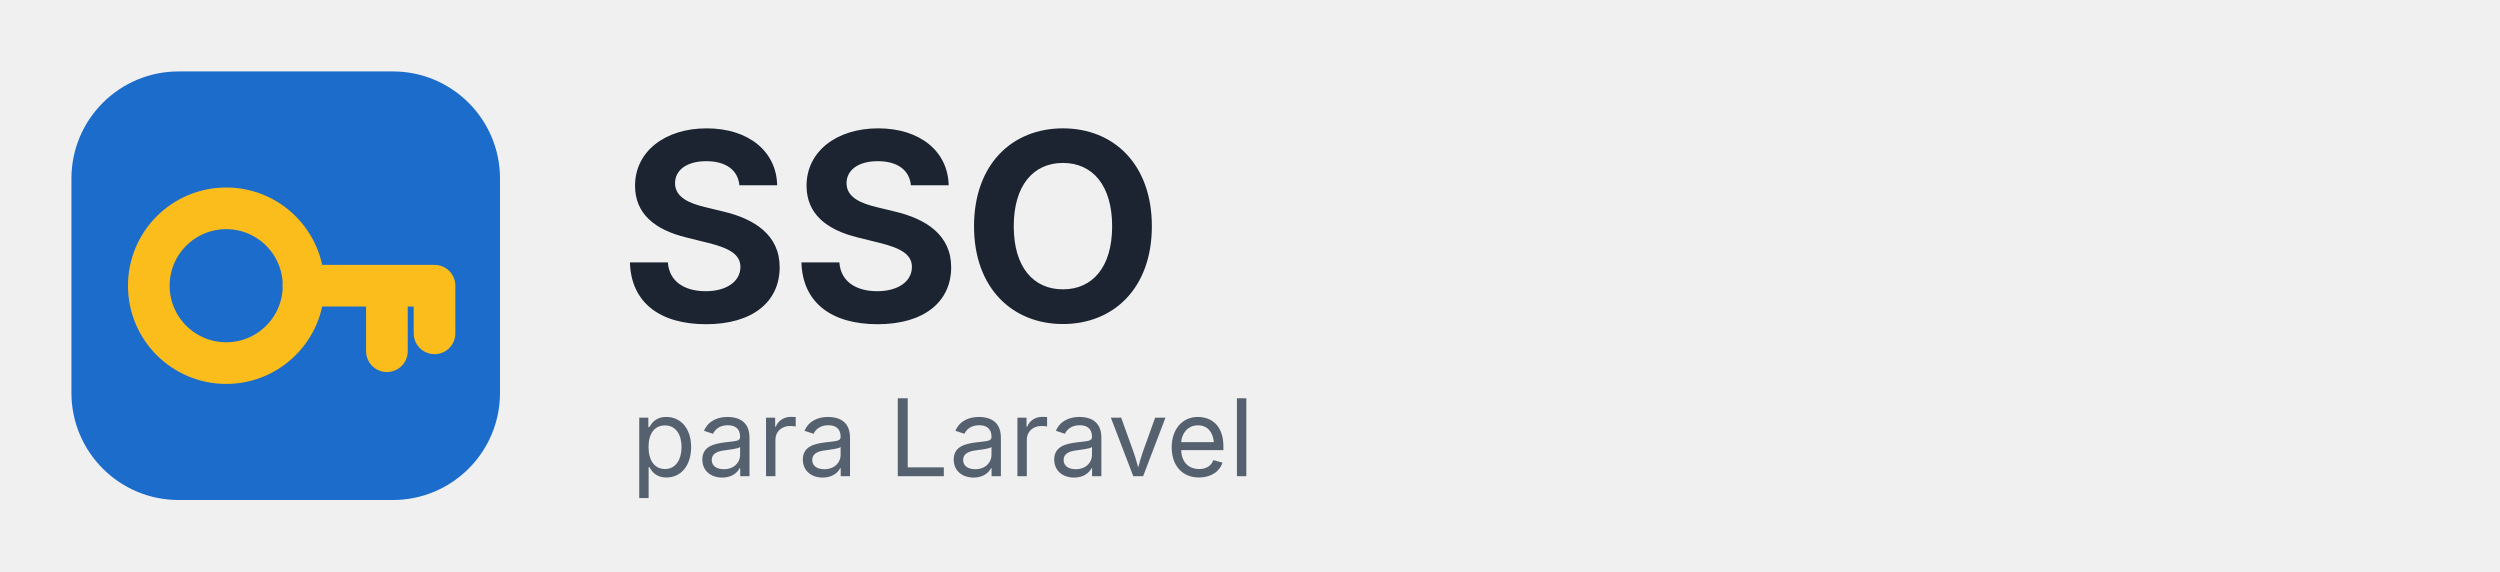
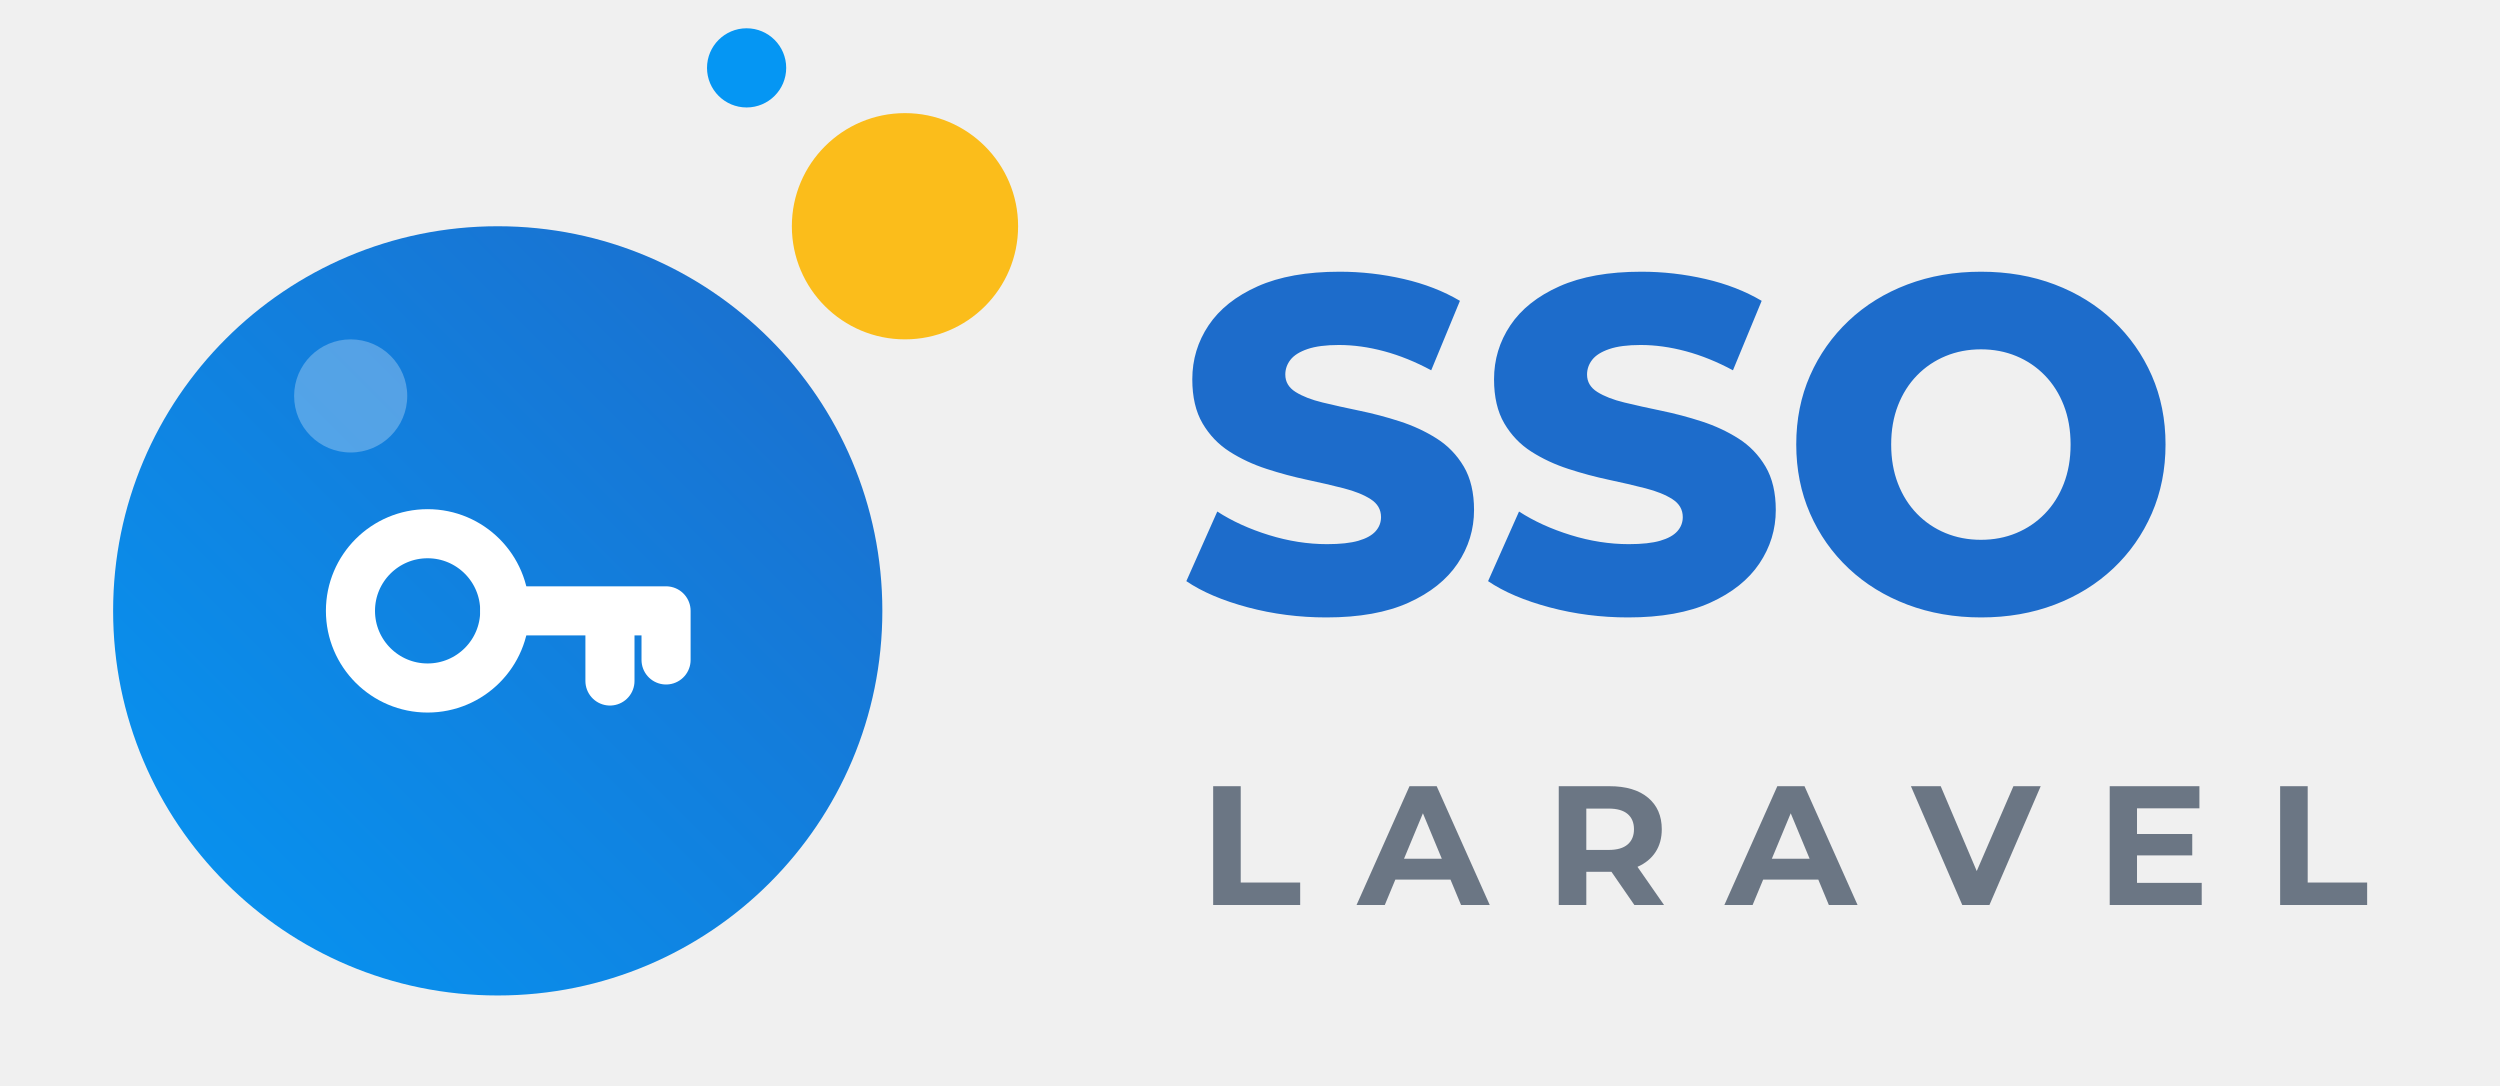
- <svg xmlns="http://www.w3.org/2000/svg" width="420" height="96" viewBox="0 0 420 96" role="img" aria-labelledby="titulo">
-   <rect x="12" y="12" width="72" height="72" rx="18" fill="#1c6ccc" />
-   <circle cx="38" cy="48" r="13" fill="none" stroke="#fbbd1b" stroke-width="7" />
-   <path d="M51 48h22M65 48v11M73 48v8" fill="none" stroke="#fbbd1b" stroke-width="7" stroke-linecap="round" stroke-linejoin="round" />
-   <text x="104" y="54" font-family="Inter, Segoe UI, Helvetica, Arial, sans-serif" font-size="44" font-weight="700" fill="#1b2430">SSO</text>
-   <text x="106" y="80" font-family="Inter, Segoe UI, Helvetica, Arial, sans-serif" font-size="18" fill="#566170">para Laravel</text>
+ <svg xmlns="http://www.w3.org/2000/svg" width="221" height="96" viewBox="0 0 221 96" role="img" aria-labelledby="titulo">
+   <defs>
+     <linearGradient id="burbuja" x1="0" y1="1" x2="1" y2="0">
+       <stop offset="0" stop-color="#0596f3" />
+       <stop offset="1" stop-color="#1d6ccb" />
+     </linearGradient>
+   </defs>
+   <circle cx="44" cy="54" r="34" fill="url(#burbuja)" />
+   <circle cx="31" cy="35" r="5" fill="#ffffff" fill-opacity=".28" />
+   <circle cx="80" cy="20" r="10" fill="#fbbd1b" />
+   <circle cx="66" cy="6" r="3.5" fill="#0596f3" />
+   <g transform="translate(14.24 24.24) scale(0.62)">
+     <circle cx="38" cy="48" r="11" fill="none" stroke="#ffffff" stroke-width="7" stroke-linecap="round" stroke-linejoin="round" />
+     <path d="M49 48h23M64 48v10M72 48v7" fill="none" stroke="#ffffff" stroke-width="7" stroke-linecap="round" stroke-linejoin="round" />
+   </g>
+   <path d="M117.252 54.581Q113.647 54.581 110.307 53.689Q106.968 52.796 104.872 51.374L107.608 45.219Q109.59 46.502 112.18 47.302Q114.769 48.103 117.31 48.103Q119.05 48.103 120.085 47.803Q121.119 47.503 121.601 46.964Q122.083 46.424 122.083 45.712Q122.083 44.718 121.175 44.132Q120.267 43.546 118.785 43.166Q117.304 42.786 115.53 42.409Q113.756 42.033 111.967 41.451Q110.178 40.87 108.697 39.924Q107.215 38.977 106.307 37.428Q105.399 35.879 105.399 33.527Q105.399 30.914 106.841 28.759Q108.283 26.603 111.178 25.311Q114.073 24.019 118.426 24.019Q121.291 24.019 124.085 24.662Q126.878 25.305 129.058 26.594L126.519 32.734Q124.413 31.602 122.357 31.05Q120.3 30.497 118.355 30.497Q116.641 30.497 115.592 30.854Q114.544 31.21 114.082 31.799Q113.621 32.389 113.621 33.114Q113.621 34.079 114.529 34.65Q115.437 35.222 116.919 35.581Q118.4 35.94 120.189 36.309Q121.978 36.677 123.752 37.252Q125.526 37.827 127.007 38.767Q128.489 39.707 129.397 41.241Q130.305 42.776 130.305 45.086Q130.305 47.657 128.857 49.812Q127.409 51.968 124.521 53.274Q121.634 54.581 117.252 54.581Z M143.926 54.581Q140.321 54.581 136.981 53.689Q133.642 52.796 131.546 51.374L134.282 45.219Q136.264 46.502 138.854 47.302Q141.443 48.103 143.984 48.103Q145.724 48.103 146.759 47.803Q147.793 47.503 148.275 46.964Q148.757 46.424 148.757 45.712Q148.757 44.718 147.849 44.132Q146.941 43.546 145.459 43.166Q143.978 42.786 142.204 42.409Q140.43 42.033 138.641 41.451Q136.852 40.87 135.371 39.924Q133.889 38.977 132.981 37.428Q132.073 35.879 132.073 33.527Q132.073 30.914 133.515 28.759Q134.957 26.603 137.852 25.311Q140.747 24.019 145.1 24.019Q147.965 24.019 150.759 24.662Q153.552 25.305 155.732 26.594L153.193 32.734Q151.087 31.602 149.031 31.05Q146.974 30.497 145.029 30.497Q143.315 30.497 142.266 30.854Q141.218 31.21 140.756 31.799Q140.295 32.389 140.295 33.114Q140.295 34.079 141.203 34.65Q142.111 35.222 143.593 35.581Q145.074 35.94 146.863 36.309Q148.652 36.677 150.426 37.252Q152.2 37.827 153.681 38.767Q155.163 39.707 156.071 41.241Q156.979 42.776 156.979 45.086Q156.979 47.657 155.531 49.812Q154.083 51.968 151.195 53.274Q148.308 54.581 143.926 54.581Z M175.134 54.581Q171.605 54.581 168.609 53.447Q165.613 52.313 163.42 50.247Q161.226 48.181 160.007 45.39Q158.788 42.6 158.788 39.286Q158.788 35.973 160.007 33.202Q161.227 30.432 163.422 28.358Q165.617 26.283 168.606 25.151Q171.595 24.019 175.117 24.019Q178.664 24.019 181.637 25.149Q184.61 26.279 186.802 28.349Q188.994 30.419 190.214 33.194Q191.433 35.969 191.433 39.288Q191.433 42.607 190.214 45.4Q188.994 48.194 186.802 50.258Q184.61 52.321 181.637 53.451Q178.664 54.581 175.134 54.581ZM175.116 47.719Q176.803 47.719 178.242 47.122Q179.681 46.524 180.759 45.418Q181.837 44.312 182.439 42.761Q183.04 41.21 183.04 39.296Q183.04 37.382 182.44 35.836Q181.84 34.29 180.761 33.183Q179.683 32.076 178.244 31.479Q176.805 30.881 175.118 30.881Q173.431 30.881 171.988 31.479Q170.545 32.077 169.464 33.185Q168.384 34.292 167.782 35.84Q167.18 37.387 167.18 39.296Q167.18 41.204 167.781 42.756Q168.382 44.307 169.462 45.418Q170.542 46.528 171.985 47.124Q173.429 47.719 175.116 47.719Z" fill="#1d6ccb" />
+   <path d="M107.244 80.0V69.5H109.68V78.015H114.936V80.0Z M119.92 80.0 124.6 69.5H127.003L131.693 80.0H129.155L125.304 70.736H126.267L122.416 80.0ZM122.27 77.754 122.907 75.91H128.316L128.963 77.754Z M137.794 80.0V69.5H142.274Q144.472 69.5 145.686 70.515Q146.901 71.53 146.901 73.306Q146.901 74.476 146.348 75.322Q145.794 76.168 144.772 76.619Q143.749 77.07 142.333 77.07H139.144L140.23 76.014V80.0ZM144.477 80.0 141.843 76.184H144.444L147.099 80.0ZM140.23 76.277 139.144 75.134H142.208Q143.323 75.134 143.884 74.65Q144.444 74.166 144.444 73.306Q144.444 72.437 143.884 71.958Q143.323 71.479 142.208 71.479H139.144L140.23 70.326Z M152.435 80.0 157.115 69.5H159.518L164.208 80.0H161.67L157.819 70.736H158.782L154.931 80.0ZM154.785 77.754 155.422 75.91H160.831L161.478 77.754Z M173.464 80.0 168.925 69.5H171.558L175.508 78.799H173.967L177.986 69.5H180.398L175.867 80.0Z M186.499 80.0V69.5H194.428V71.455H188.911V78.045H194.632V80.0ZM188.735 75.615V73.726H193.795V75.615Z M201.564 80.0V69.5H204V78.015H209.256V80.0Z" fill="#6b7684" />
</svg>
